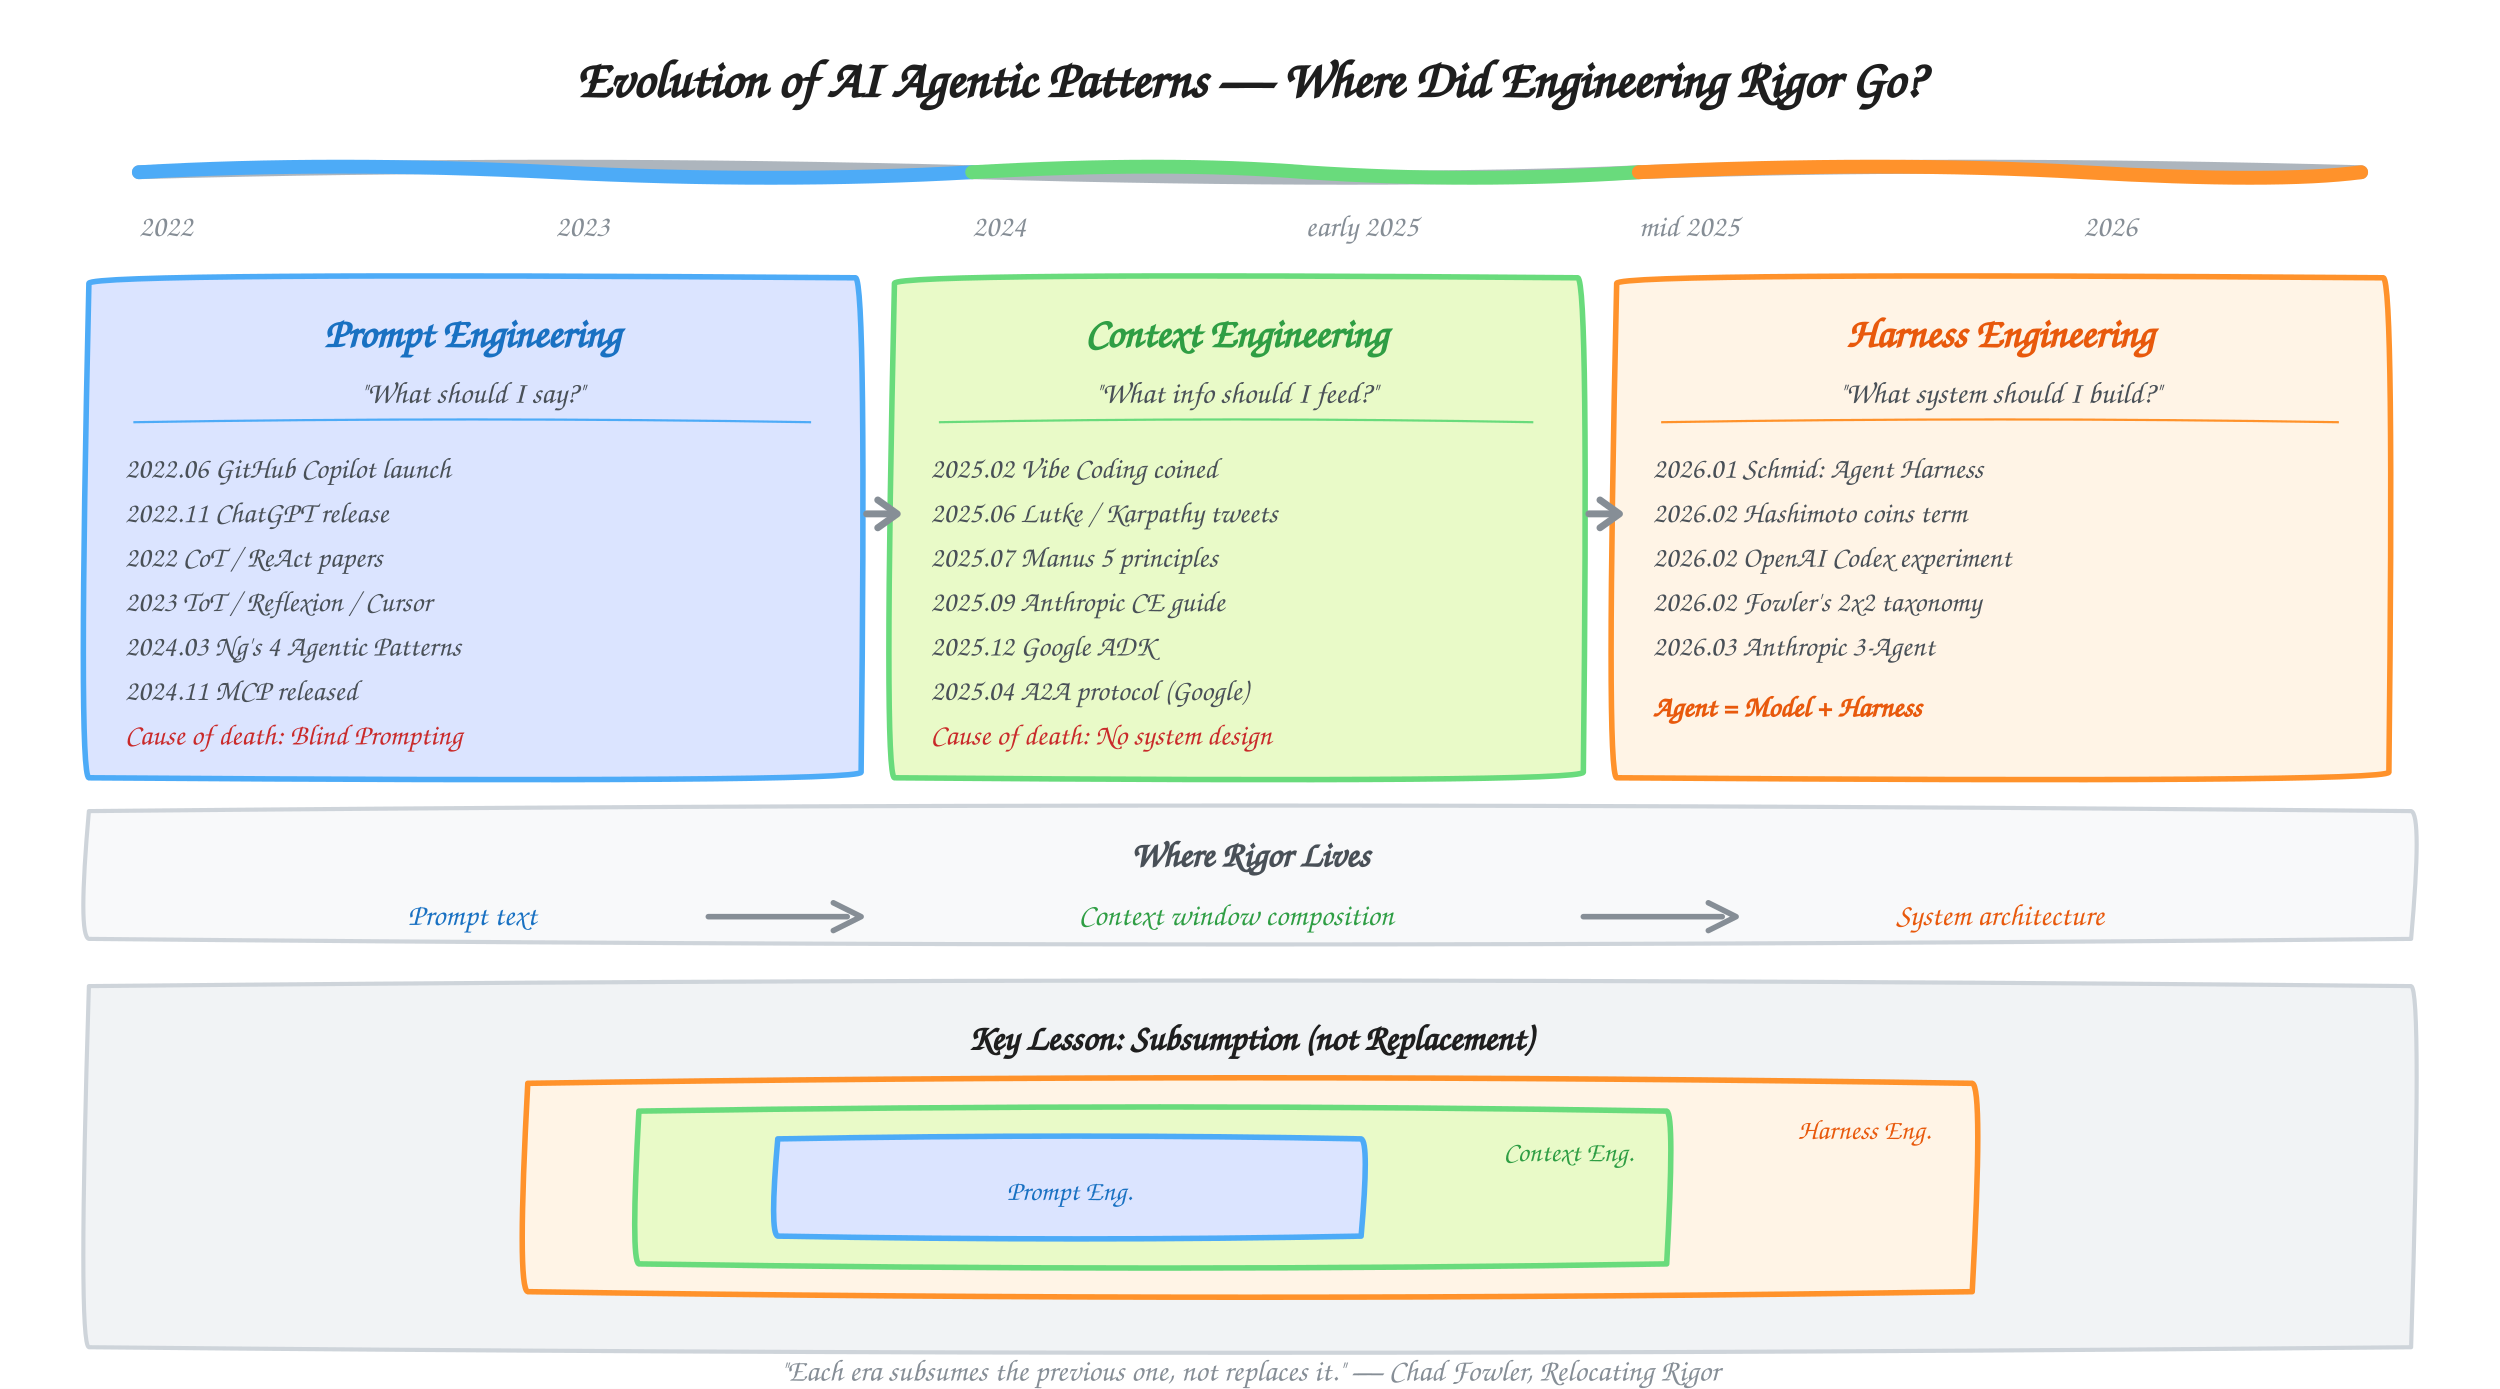
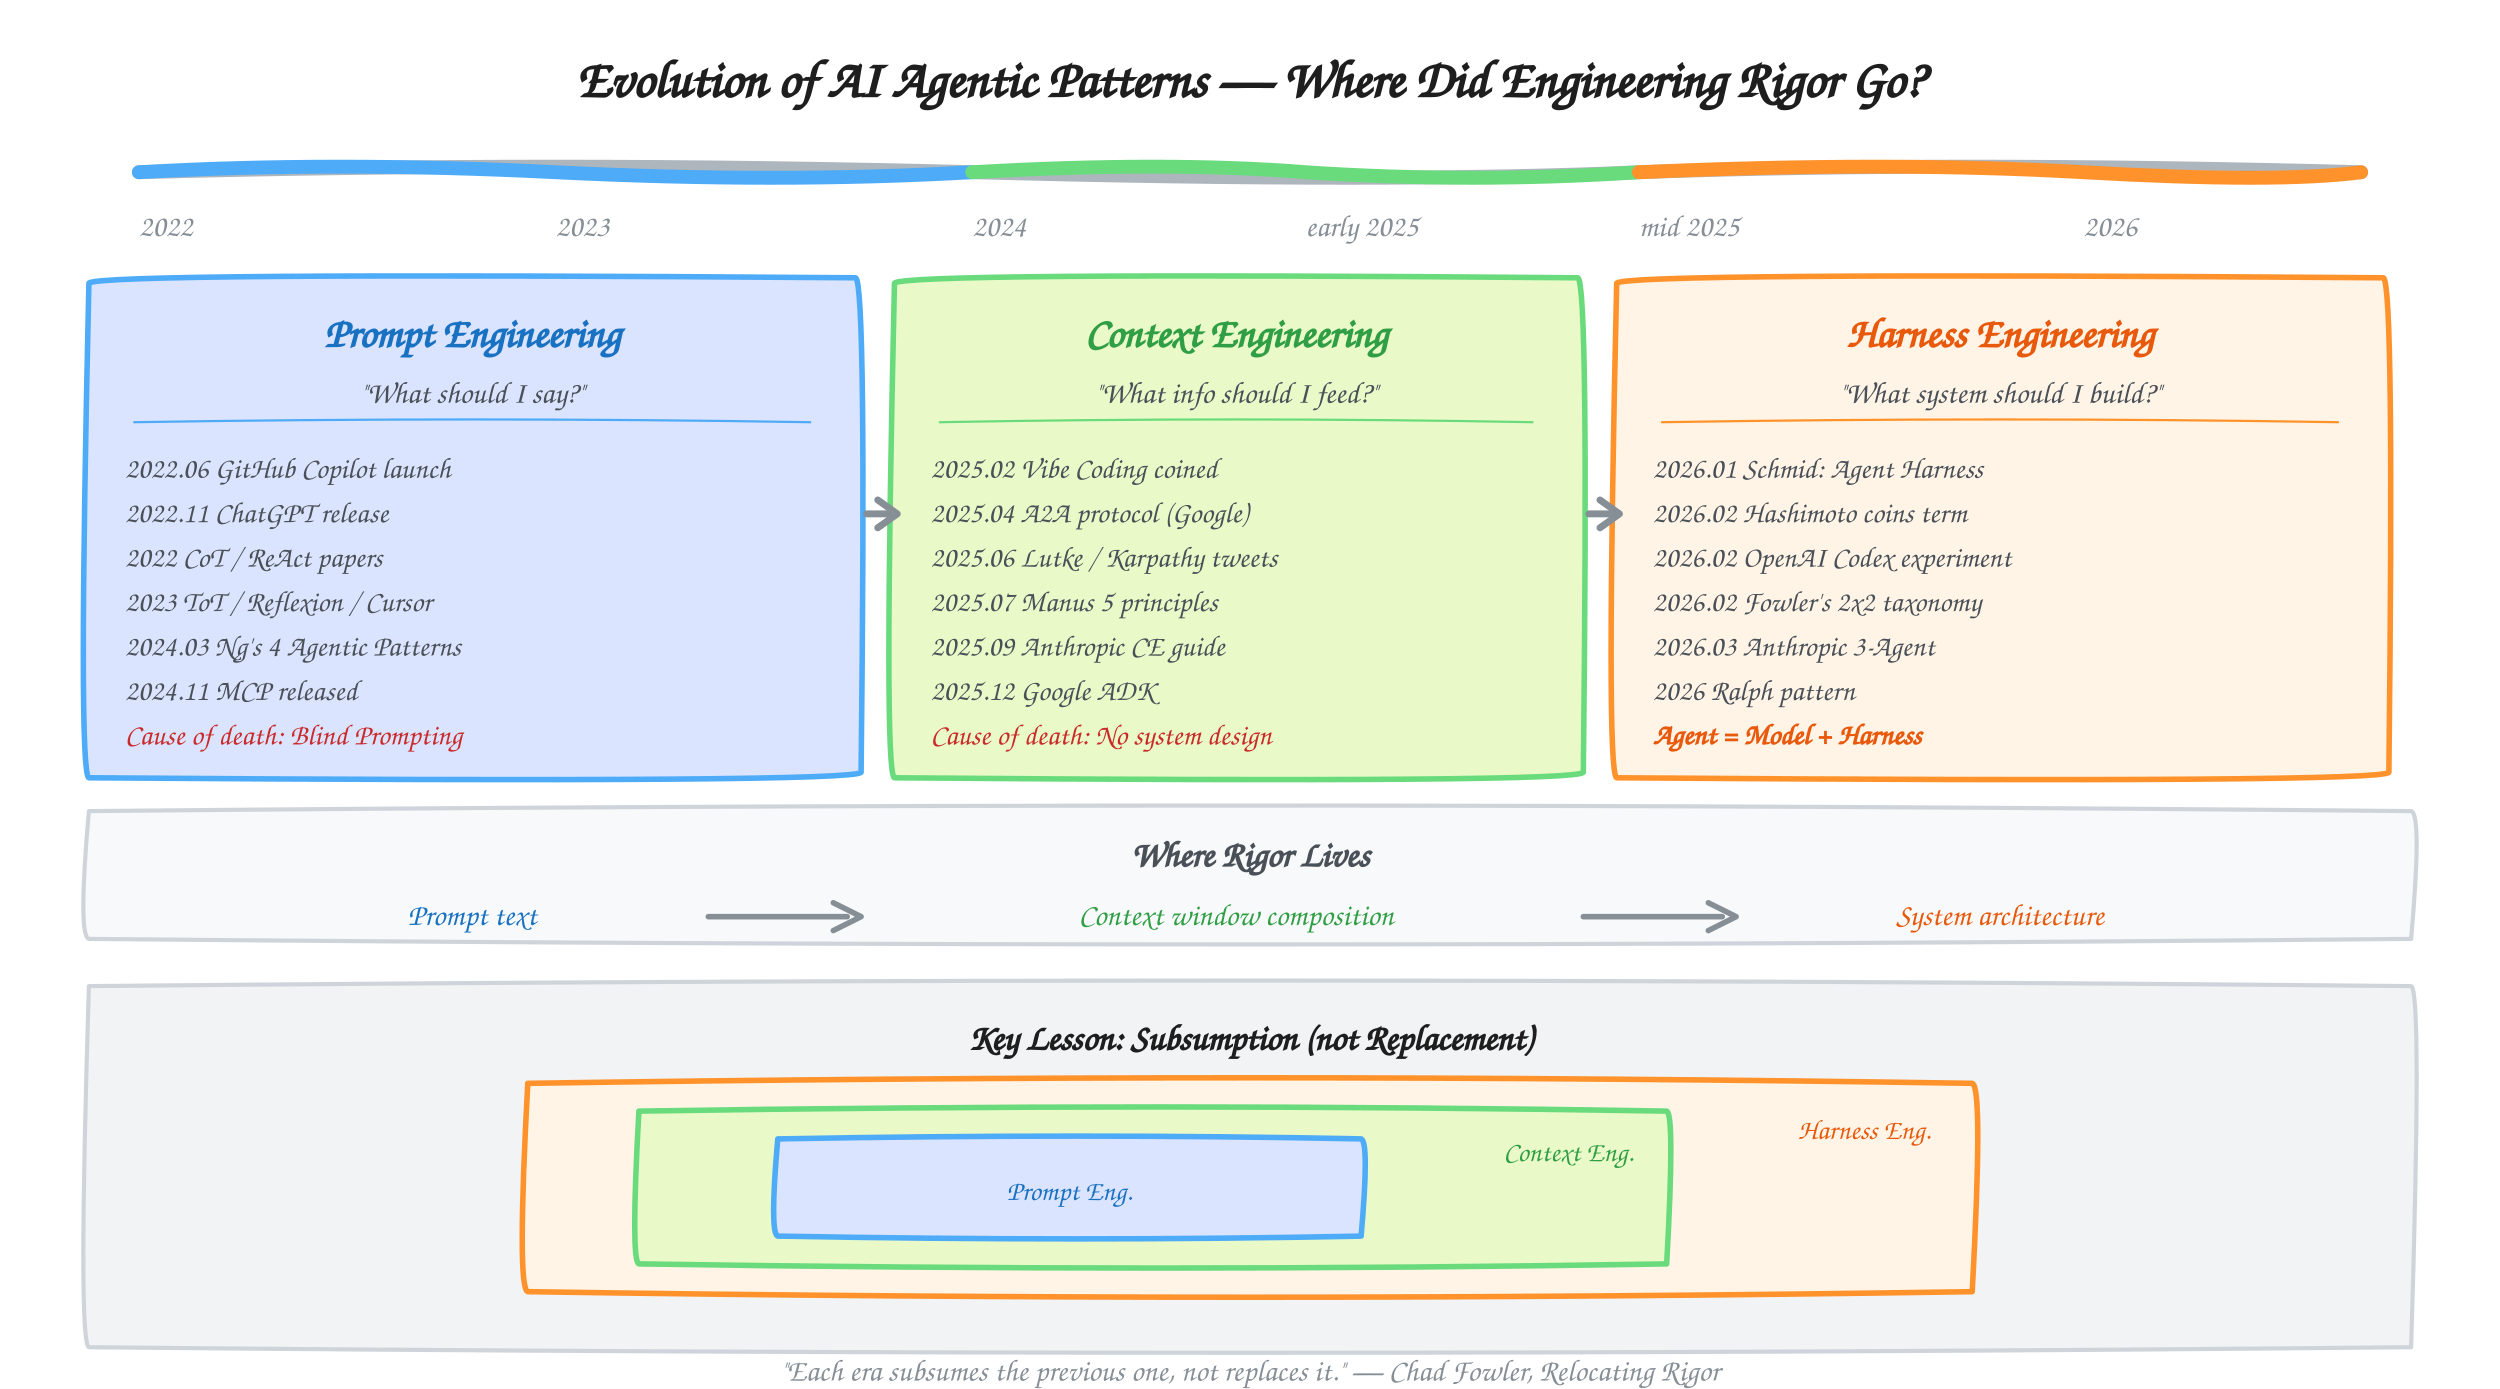
<svg xmlns="http://www.w3.org/2000/svg" viewBox="0 0 900 500" font-family="'Virgil', 'Segoe Print', 'Comic Sans MS', cursive">
  <rect width="900" height="500" fill="#fff" />
  <text x="450" y="35" text-anchor="middle" font-size="19" font-weight="bold" fill="#1e1e1e">Evolution of AI Agentic Patterns — Where Did Engineering Rigor Go?</text>
  <path d="M50 62 Q200 58 350 62 Q500 66 590 62 Q700 58 850 62" stroke="#adb5bd" stroke-width="5" fill="none" stroke-linecap="round" />
  <path d="M50 62 Q120 58 200 62 Q280 66 350 62" stroke="#4dabf7" stroke-width="5" fill="none" stroke-linecap="round" />
  <path d="M350 62 Q420 58 470 62 Q530 66 590 62" stroke="#69db7c" stroke-width="5" fill="none" stroke-linecap="round" />
  <path d="M590 62 Q680 58 750 62 Q820 66 850 62" stroke="#ff922b" stroke-width="5" fill="none" stroke-linecap="round" />
  <text x="50" y="85" font-size="11" fill="#868e96">2022</text>
  <text x="200" y="85" font-size="11" fill="#868e96">2023</text>
  <text x="350" y="85" font-size="11" fill="#868e96">2024</text>
  <text x="470" y="85" font-size="11" fill="#868e96">early 2025</text>
  <text x="590" y="85" font-size="11" fill="#868e96">mid 2025</text>
  <text x="750" y="85" font-size="11" fill="#868e96">2026</text>
  <path d="M32 102 Q33 98 308 100 Q312 101 310 278 Q309 282 32 280 Q28 279 32 102Z" fill="#dbe4ff" stroke="#4dabf7" stroke-width="2" stroke-linejoin="round" />
  <text x="170" y="125" text-anchor="middle" font-size="15" font-weight="bold" fill="#1971c2">Prompt Engineering</text>
  <text x="170" y="145" text-anchor="middle" font-size="11" fill="#495057">"What should I say?"</text>
  <path d="M48 152 Q170 150 292 152" stroke="#4dabf7" stroke-width="0.8" fill="none" />
  <text x="45" y="172" font-size="10.5" fill="#495057">2022.06  GitHub Copilot launch</text>
  <text x="45" y="188" font-size="10.5" fill="#495057">2022.11  ChatGPT release</text>
  <text x="45" y="204" font-size="10.5" fill="#495057">2022       CoT / ReAct papers</text>
  <text x="45" y="220" font-size="10.5" fill="#495057">2023       ToT / Reflexion / Cursor</text>
  <text x="45" y="236" font-size="10.5" fill="#495057">2024.03  Ng's 4 Agentic Patterns</text>
  <text x="45" y="252" font-size="10.5" fill="#495057">2024.11  MCP released</text>
  <text x="45" y="268" font-size="10.5" font-style="italic" fill="#c92a2a">Cause of death: Blind Prompting</text>
  <path d="M322 102 Q323 98 568 100 Q572 101 570 278 Q569 282 322 280 Q318 279 322 102Z" fill="#e9fac8" stroke="#69db7c" stroke-width="2" stroke-linejoin="round" />
  <text x="445" y="125" text-anchor="middle" font-size="15" font-weight="bold" fill="#2f9e44">Context Engineering</text>
  <text x="445" y="145" text-anchor="middle" font-size="11" fill="#495057">"What info should I feed?"</text>
  <path d="M338 152 Q445 150 552 152" stroke="#69db7c" stroke-width="0.8" fill="none" />
  <text x="335" y="172" font-size="10.5" fill="#495057">2025.02  Vibe Coding coined</text>
-   <text x="335" y="188" font-size="10.5" fill="#495057">2025.06  Lutke / Karpathy tweets</text>
-   <text x="335" y="204" font-size="10.5" fill="#495057">2025.07  Manus 5 principles</text>
-   <text x="335" y="220" font-size="10.5" fill="#495057">2025.09  Anthropic CE guide</text>
-   <text x="335" y="236" font-size="10.5" fill="#495057">2025.12  Google ADK</text>
-   <text x="335" y="252" font-size="10.5" fill="#495057">2025.04  A2A protocol (Google)</text>
+   <text x="335" y="188" font-size="10.5" fill="#495057">2025.04  A2A protocol (Google)</text>
+   <text x="335" y="204" font-size="10.5" fill="#495057">2025.06  Lutke / Karpathy tweets</text>
+   <text x="335" y="220" font-size="10.5" fill="#495057">2025.07  Manus 5 principles</text>
+   <text x="335" y="236" font-size="10.5" fill="#495057">2025.09  Anthropic CE guide</text>
+   <text x="335" y="252" font-size="10.5" fill="#495057">2025.12  Google ADK</text>
  <text x="335" y="268" font-size="10.5" font-style="italic" fill="#c92a2a">Cause of death: No system design</text>
  <path d="M582 102 Q583 98 858 100 Q862 101 860 278 Q859 282 582 280 Q578 279 582 102Z" fill="#fff4e6" stroke="#ff922b" stroke-width="2" stroke-linejoin="round" />
  <text x="720" y="125" text-anchor="middle" font-size="15" font-weight="bold" fill="#e8590c">Harness Engineering</text>
  <text x="720" y="145" text-anchor="middle" font-size="11" fill="#495057">"What system should I build?"</text>
  <path d="M598 152 Q720 150 842 152" stroke="#ff922b" stroke-width="0.8" fill="none" />
  <text x="595" y="172" font-size="10.5" fill="#495057">2026.01  Schmid: Agent Harness</text>
  <text x="595" y="188" font-size="10.5" fill="#495057">2026.02  Hashimoto coins term</text>
  <text x="595" y="204" font-size="10.5" fill="#495057">2026.02  OpenAI Codex experiment</text>
  <text x="595" y="220" font-size="10.5" fill="#495057">2026.02  Fowler's 2x2 taxonomy</text>
  <text x="595" y="236" font-size="10.5" fill="#495057">2026.03  Anthropic 3-Agent</text>
-   <text x="595" y="258" font-size="10.5" font-weight="bold" fill="#e8590c">Agent = Model + Harness</text>
+   <text x="595" y="252" font-size="10.5" fill="#495057">2026       Ralph pattern</text>
+   <text x="595" y="268" font-size="10.5" font-weight="bold" fill="#e8590c">Agent = Model + Harness</text>
  <line x1="312" y1="185" x2="320" y2="185" stroke="#868e96" stroke-width="2.5" stroke-linecap="round" />
  <path d="M316 180 L323 185 L316 190" fill="none" stroke="#868e96" stroke-width="2.5" stroke-linecap="round" stroke-linejoin="round" />
  <line x1="572" y1="185" x2="580" y2="185" stroke="#868e96" stroke-width="2.5" stroke-linecap="round" />
  <path d="M576 180 L583 185 L576 190" fill="none" stroke="#868e96" stroke-width="2.5" stroke-linecap="round" stroke-linejoin="round" />
  <path d="M32 292 Q450 288 868 292 Q872 293 868 338 Q450 342 32 338 Q28 337 32 292Z" fill="#f8f9fa" stroke="#ced4da" stroke-width="1.5" stroke-linejoin="round" />
  <text x="450" y="312" text-anchor="middle" font-size="13" font-weight="bold" fill="#495057">Where Rigor Lives</text>
  <text x="170" y="333" text-anchor="middle" font-size="11" fill="#1971c2">Prompt text</text>
  <line x1="255" y1="330" x2="305" y2="330" stroke="#868e96" stroke-width="2" stroke-linecap="round" />
  <path d="M300 325 L310 330 L300 335" fill="none" stroke="#868e96" stroke-width="2" stroke-linecap="round" stroke-linejoin="round" />
  <text x="445" y="333" text-anchor="middle" font-size="11" fill="#2f9e44">Context window composition</text>
  <line x1="570" y1="330" x2="620" y2="330" stroke="#868e96" stroke-width="2" stroke-linecap="round" />
  <path d="M615 325 L625 330 L615 335" fill="none" stroke="#868e96" stroke-width="2" stroke-linecap="round" stroke-linejoin="round" />
  <text x="720" y="333" text-anchor="middle" font-size="11" fill="#e8590c">System architecture</text>
  <path d="M32 355 Q450 351 868 355 Q872 356 868 485 Q450 489 32 485 Q28 484 32 355Z" fill="#f1f3f5" stroke="#ced4da" stroke-width="1.5" stroke-linejoin="round" />
  <text x="450" y="378" text-anchor="middle" font-size="13" font-weight="bold" fill="#1e1e1e">Key Lesson: Subsumption (not Replacement)</text>
  <path d="M190 390 Q450 386 710 390 Q714 391 710 465 Q450 469 190 465 Q186 464 190 390Z" fill="#fff4e6" stroke="#ff922b" stroke-width="2" stroke-linejoin="round" />
  <text x="695" y="410" text-anchor="end" font-size="10" fill="#e8590c">Harness Eng.</text>
  <path d="M230 400 Q420 397 600 400 Q603 401 600 455 Q420 458 230 455 Q227 454 230 400Z" fill="#e9fac8" stroke="#69db7c" stroke-width="2" stroke-linejoin="round" />
  <text x="588" y="418" text-anchor="end" font-size="10" fill="#2f9e44">Context Eng.</text>
  <path d="M280 410 Q390 408 490 410 Q493 411 490 445 Q390 447 280 445 Q277 444 280 410Z" fill="#dbe4ff" stroke="#4dabf7" stroke-width="2" stroke-linejoin="round" />
  <text x="385" y="432" text-anchor="middle" font-size="10" fill="#1971c2">Prompt Eng.</text>
  <text x="450" y="497" text-anchor="middle" font-size="11" font-style="italic" fill="#868e96">"Each era subsumes the previous one, not replaces it." — Chad Fowler, Relocating Rigor</text>
</svg>
